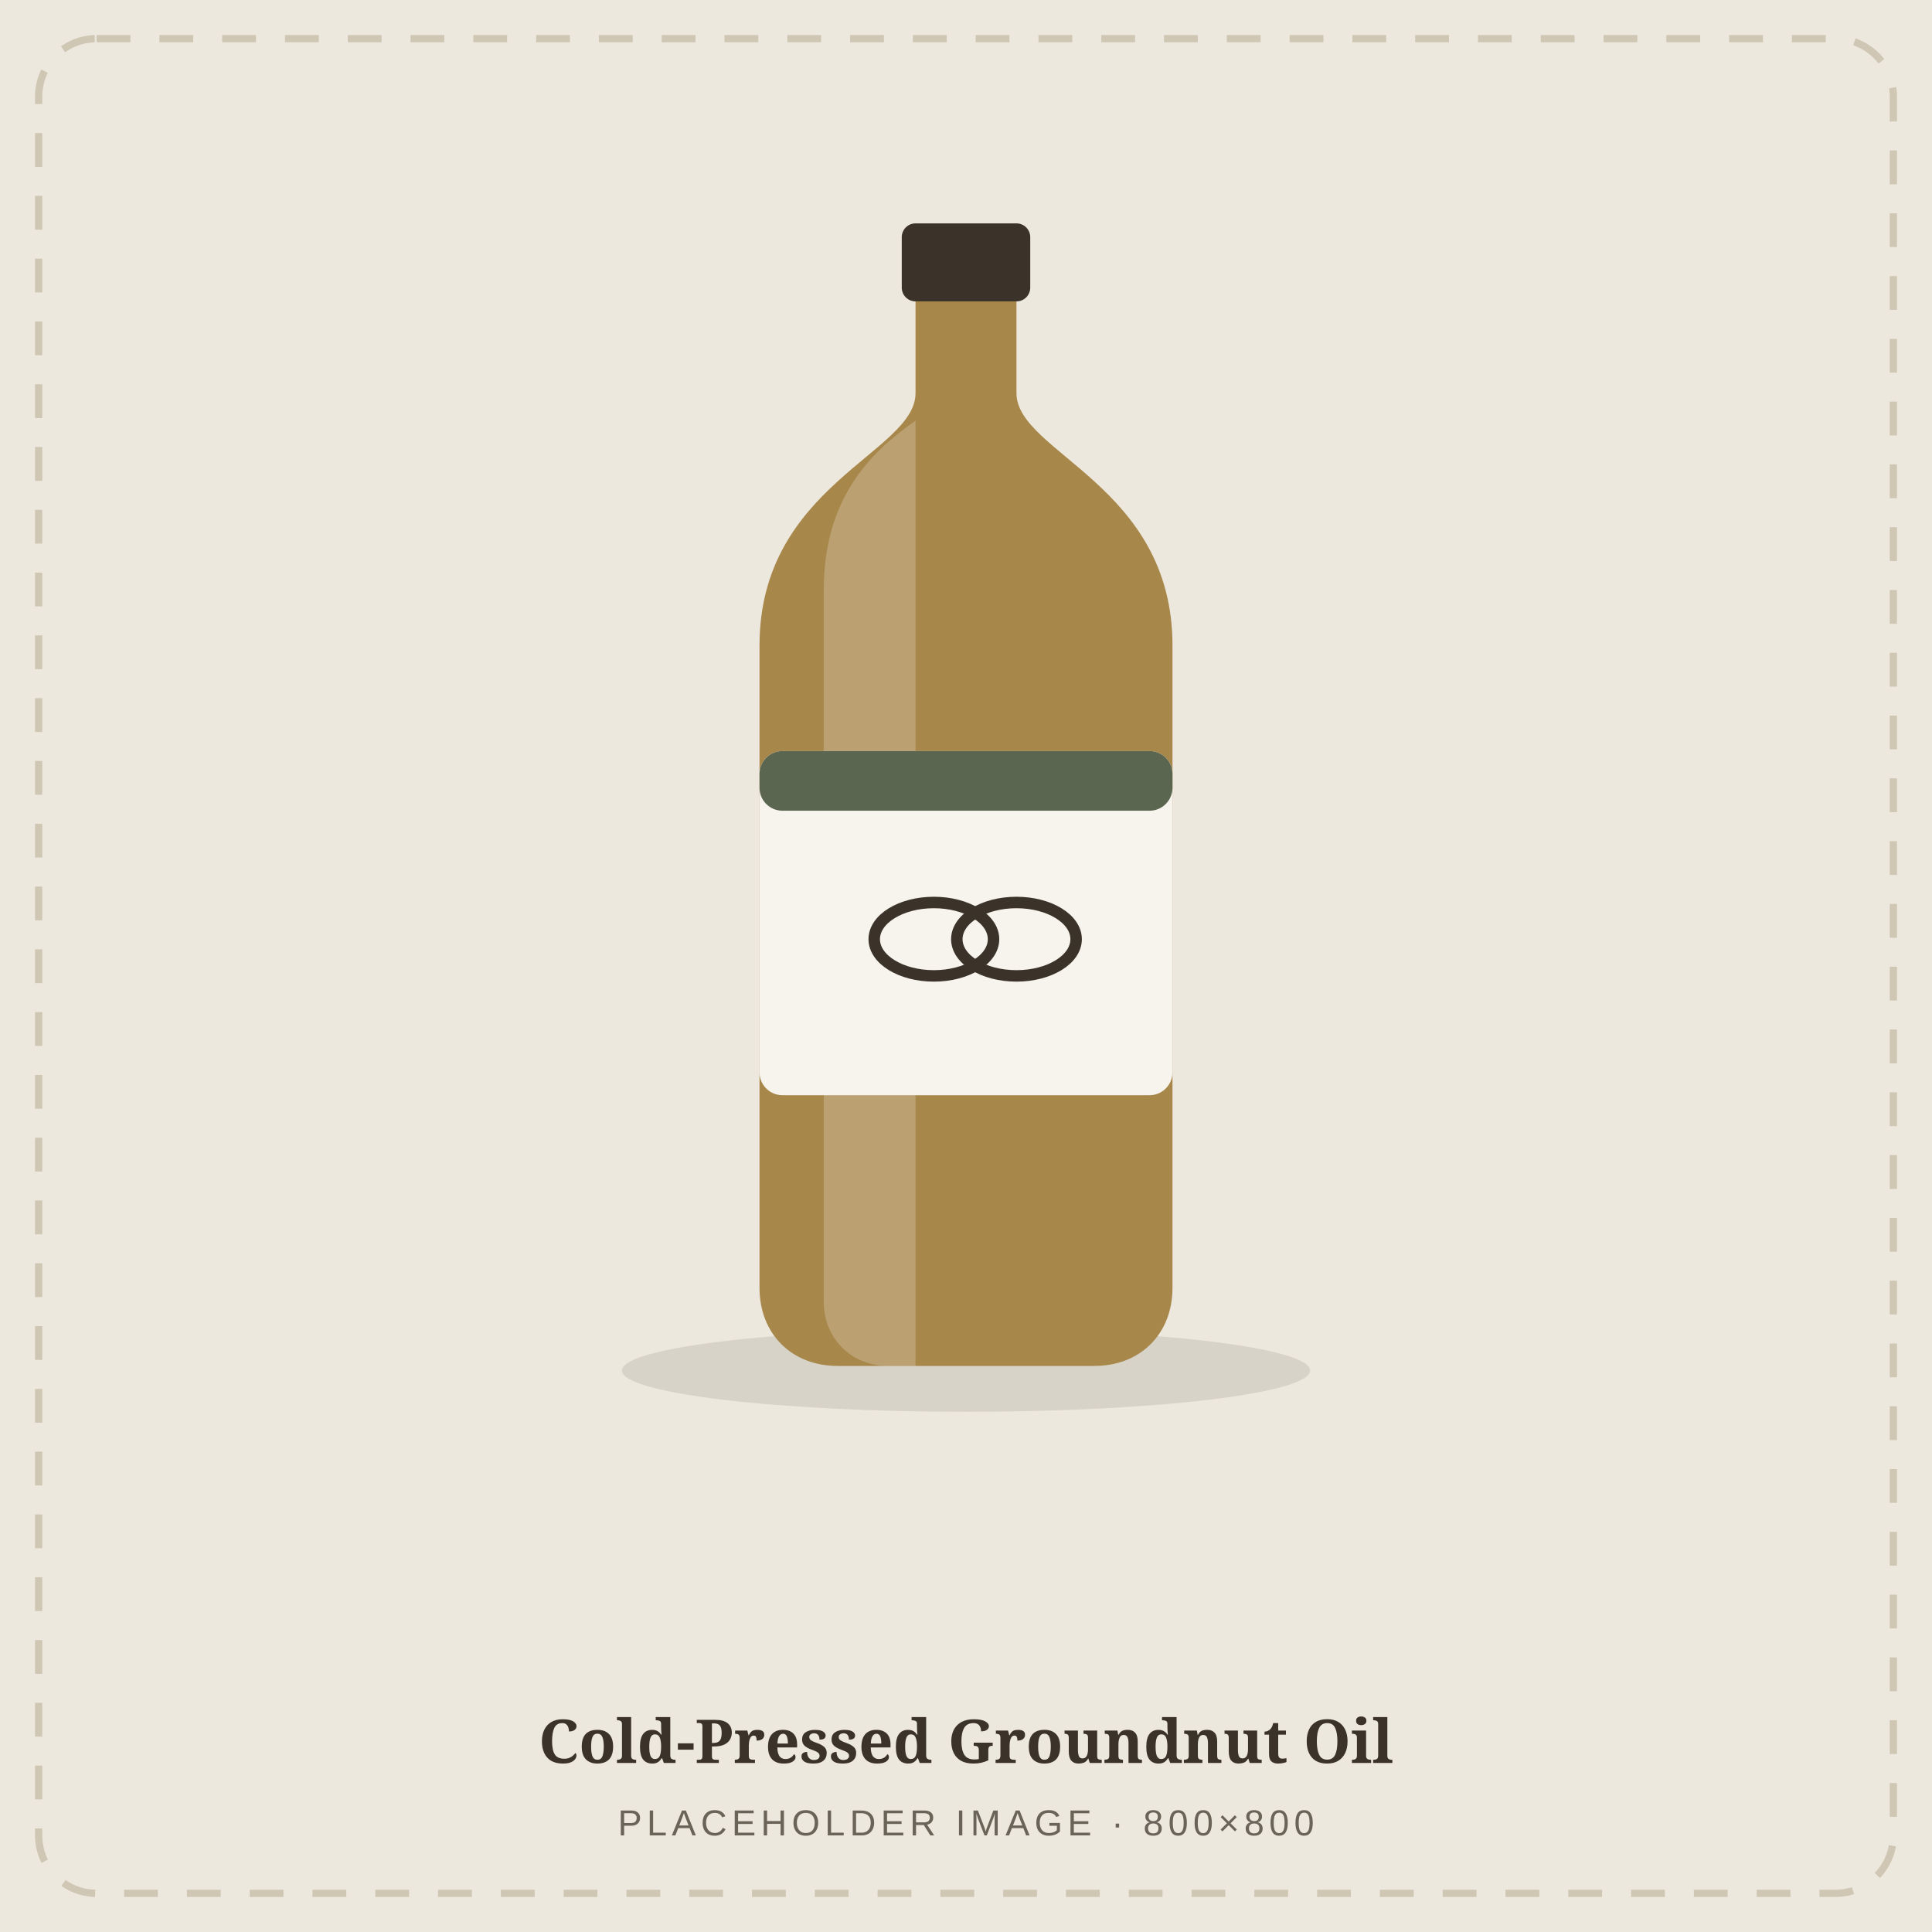
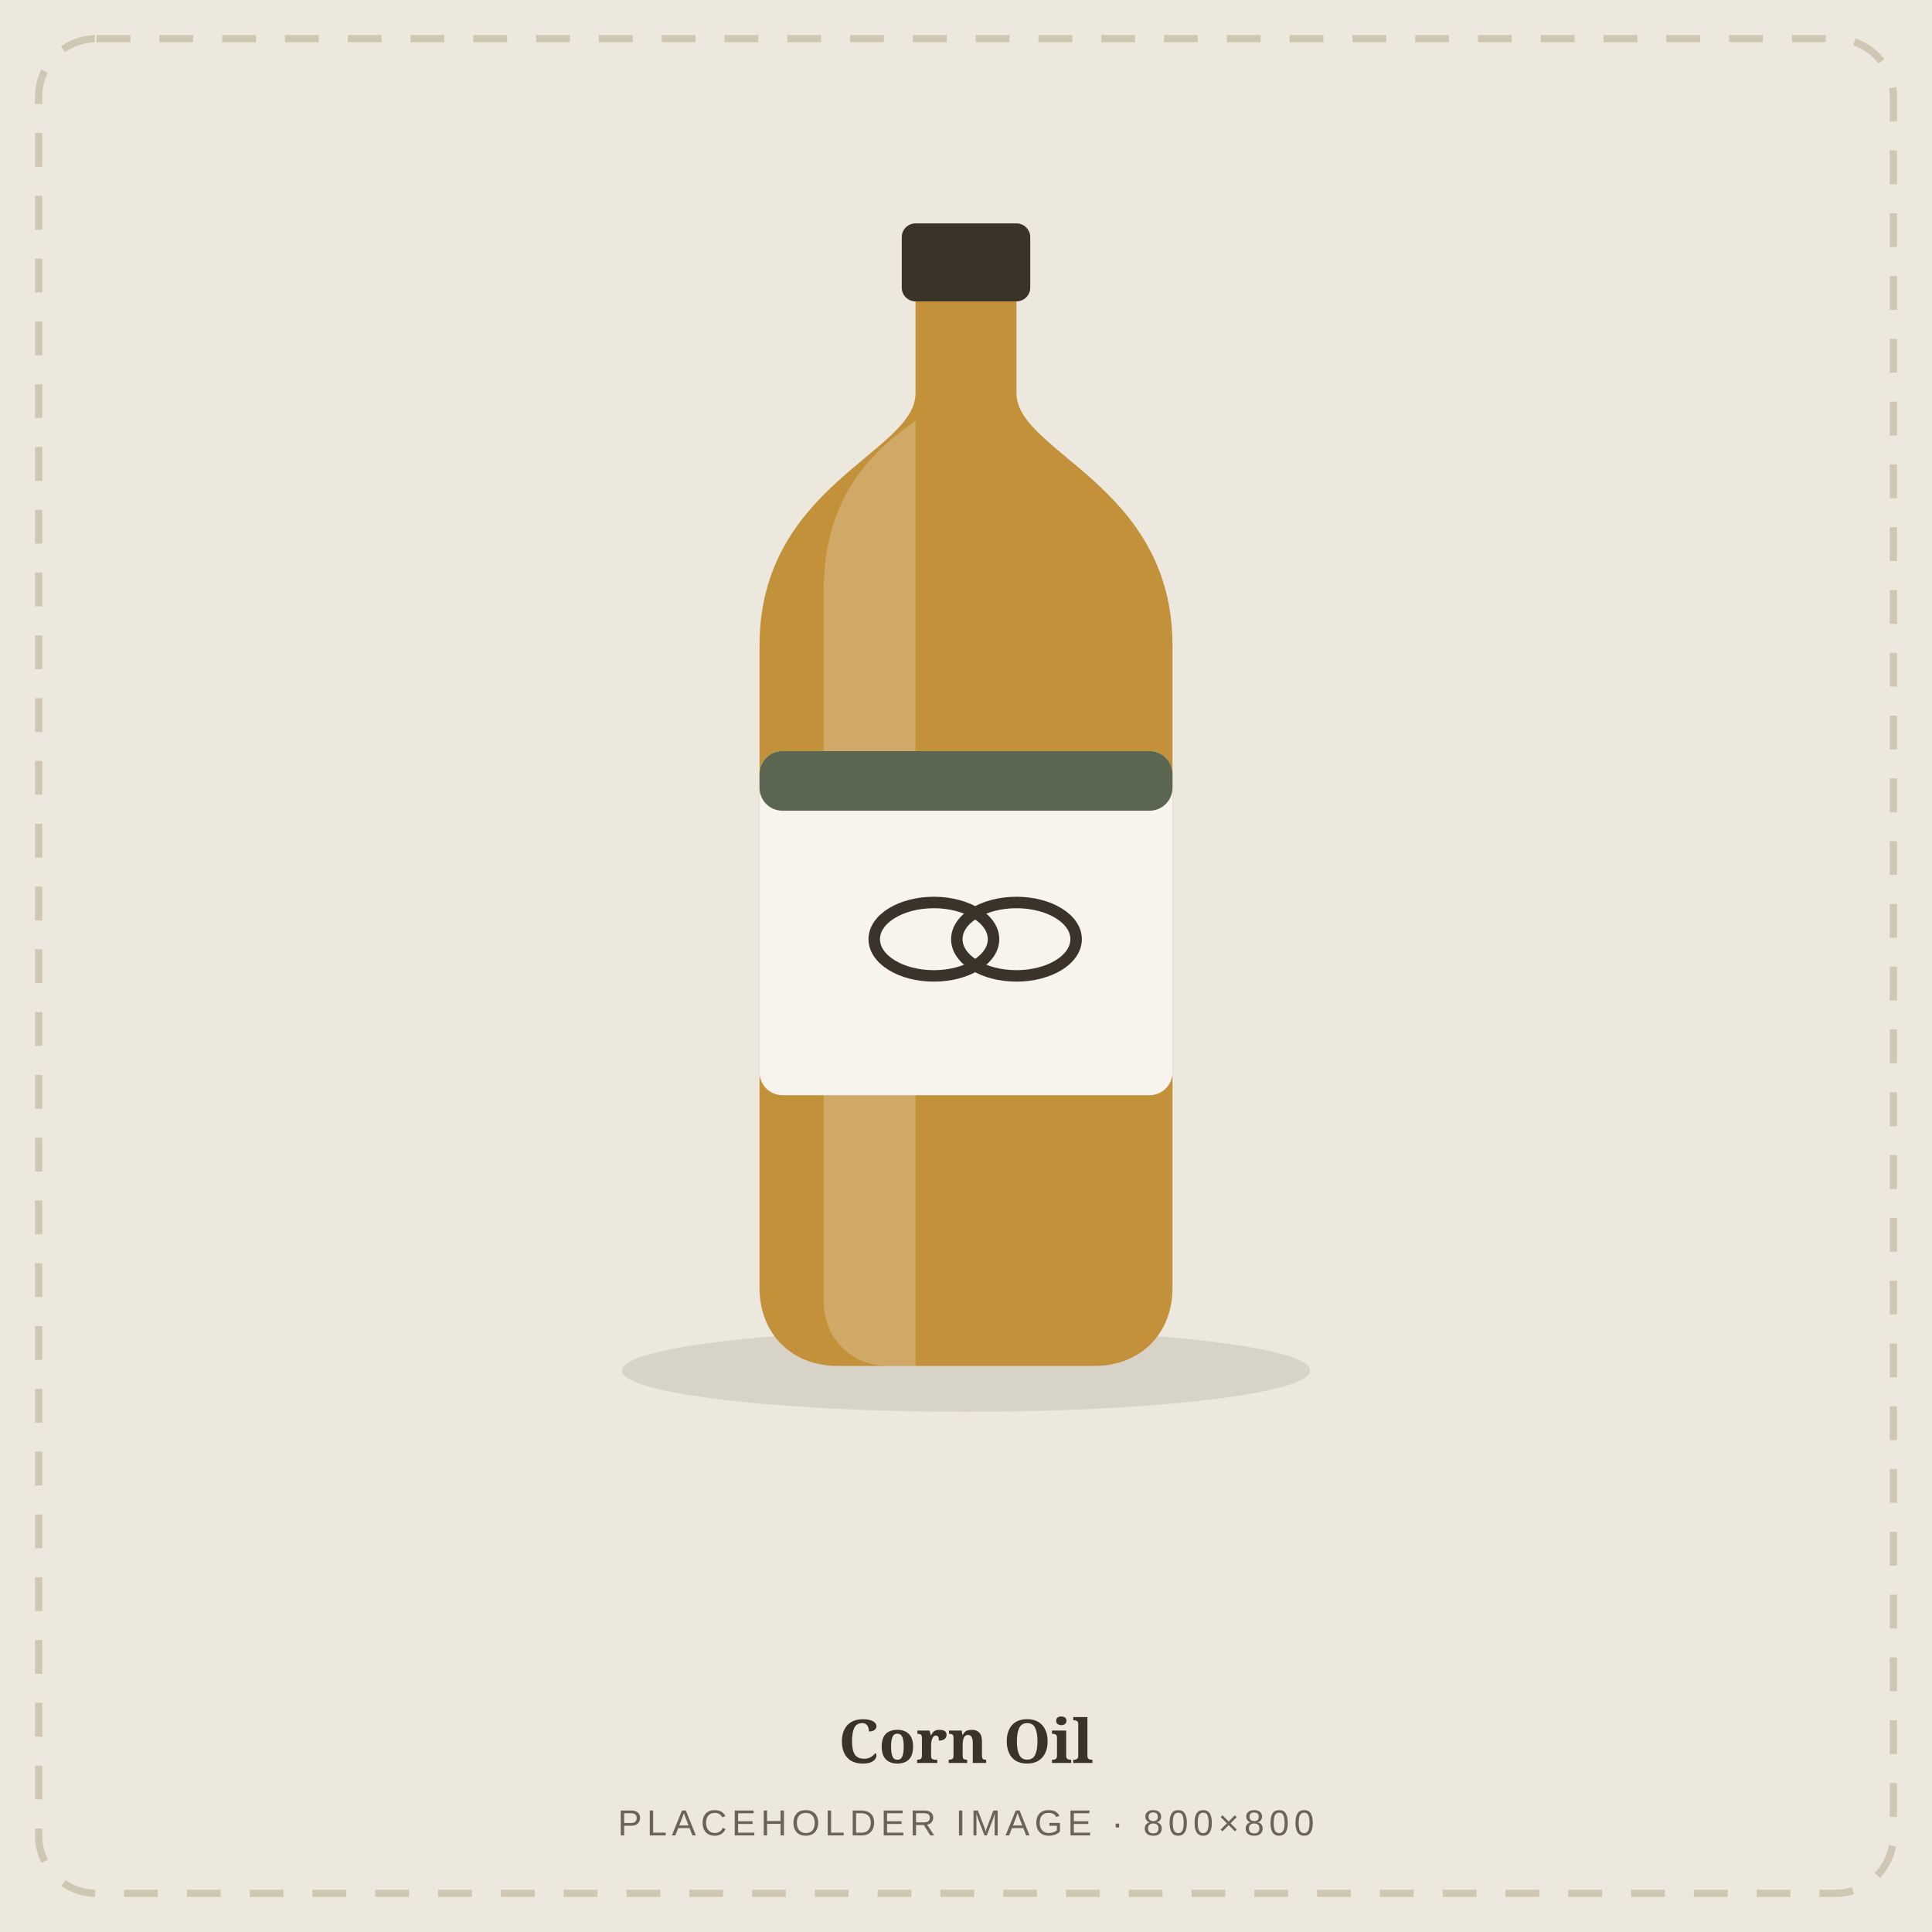
- <svg xmlns="http://www.w3.org/2000/svg" viewBox="0 0 800 800" width="800" height="800" role="img" aria-label="Placeholder: Cold-Pressed Groundnut Oil">
+ <svg xmlns="http://www.w3.org/2000/svg" viewBox="0 0 800 800" width="800" height="800" role="img" aria-label="Placeholder: Corn Oil">
  <rect width="800" height="800" fill="#EDE8DD" />
  <rect x="16" y="16" width="768" height="768" rx="24" fill="none" stroke="#CFC6B4" stroke-width="3" stroke-dasharray="14 12" />
  <g transform="translate(400 330) scale(0.95)">
    <ellipse cx="0" cy="250" rx="150" ry="18" fill="#3B332A" opacity=".12" />
    <rect x="-28" y="-250" width="56" height="34" rx="6" fill="#3B332A" />
-     <path d="M-22 -216 h44 v40 c0 26 68 40 68 110 v280 c0 20 -14 34 -34 34 h-112 c-20 0 -34 -14 -34 -34 v-280 c0 -70 68 -84 68 -110 z" fill="#A8874A" />
+     <path d="M-22 -216 h44 v40 c0 26 68 40 68 110 v280 c0 20 -14 34 -34 34 h-112 c-20 0 -34 -14 -34 -34 v-280 c0 -70 68 -84 68 -110 z" fill="#C2913A" />
    <path d="M-62 -90 c0 -40 20 -60 40 -74 v412 h-12 c-16 0 -28 -12 -28 -28 z" fill="#fff" opacity=".22" />
    <rect x="-90" y="-20" width="180" height="150" rx="10" fill="#F7F4EE" />
    <rect x="-90" y="-20" width="180" height="26" rx="10" fill="#5A6650" />
    <ellipse cx="-14" cy="62" rx="26" ry="16" fill="none" stroke="#3B332A" stroke-width="5" />
    <ellipse cx="22" cy="62" rx="26" ry="16" fill="none" stroke="#3B332A" stroke-width="5" />
  </g>
-   <text x="400.0" y="730" text-anchor="middle" font-family="Georgia, serif" font-size="25" fill="#3B332A" font-weight="600">Cold-Pressed Groundnut Oil</text>
+   <text x="400.0" y="730" text-anchor="middle" font-family="Georgia, serif" font-size="25" fill="#3B332A" font-weight="600">Corn Oil</text>
  <text x="400.0" y="760" text-anchor="middle" font-family="Arial, sans-serif" font-size="15" fill="#6A6358" letter-spacing="2">PLACEHOLDER IMAGE · 800×800</text>
</svg>
